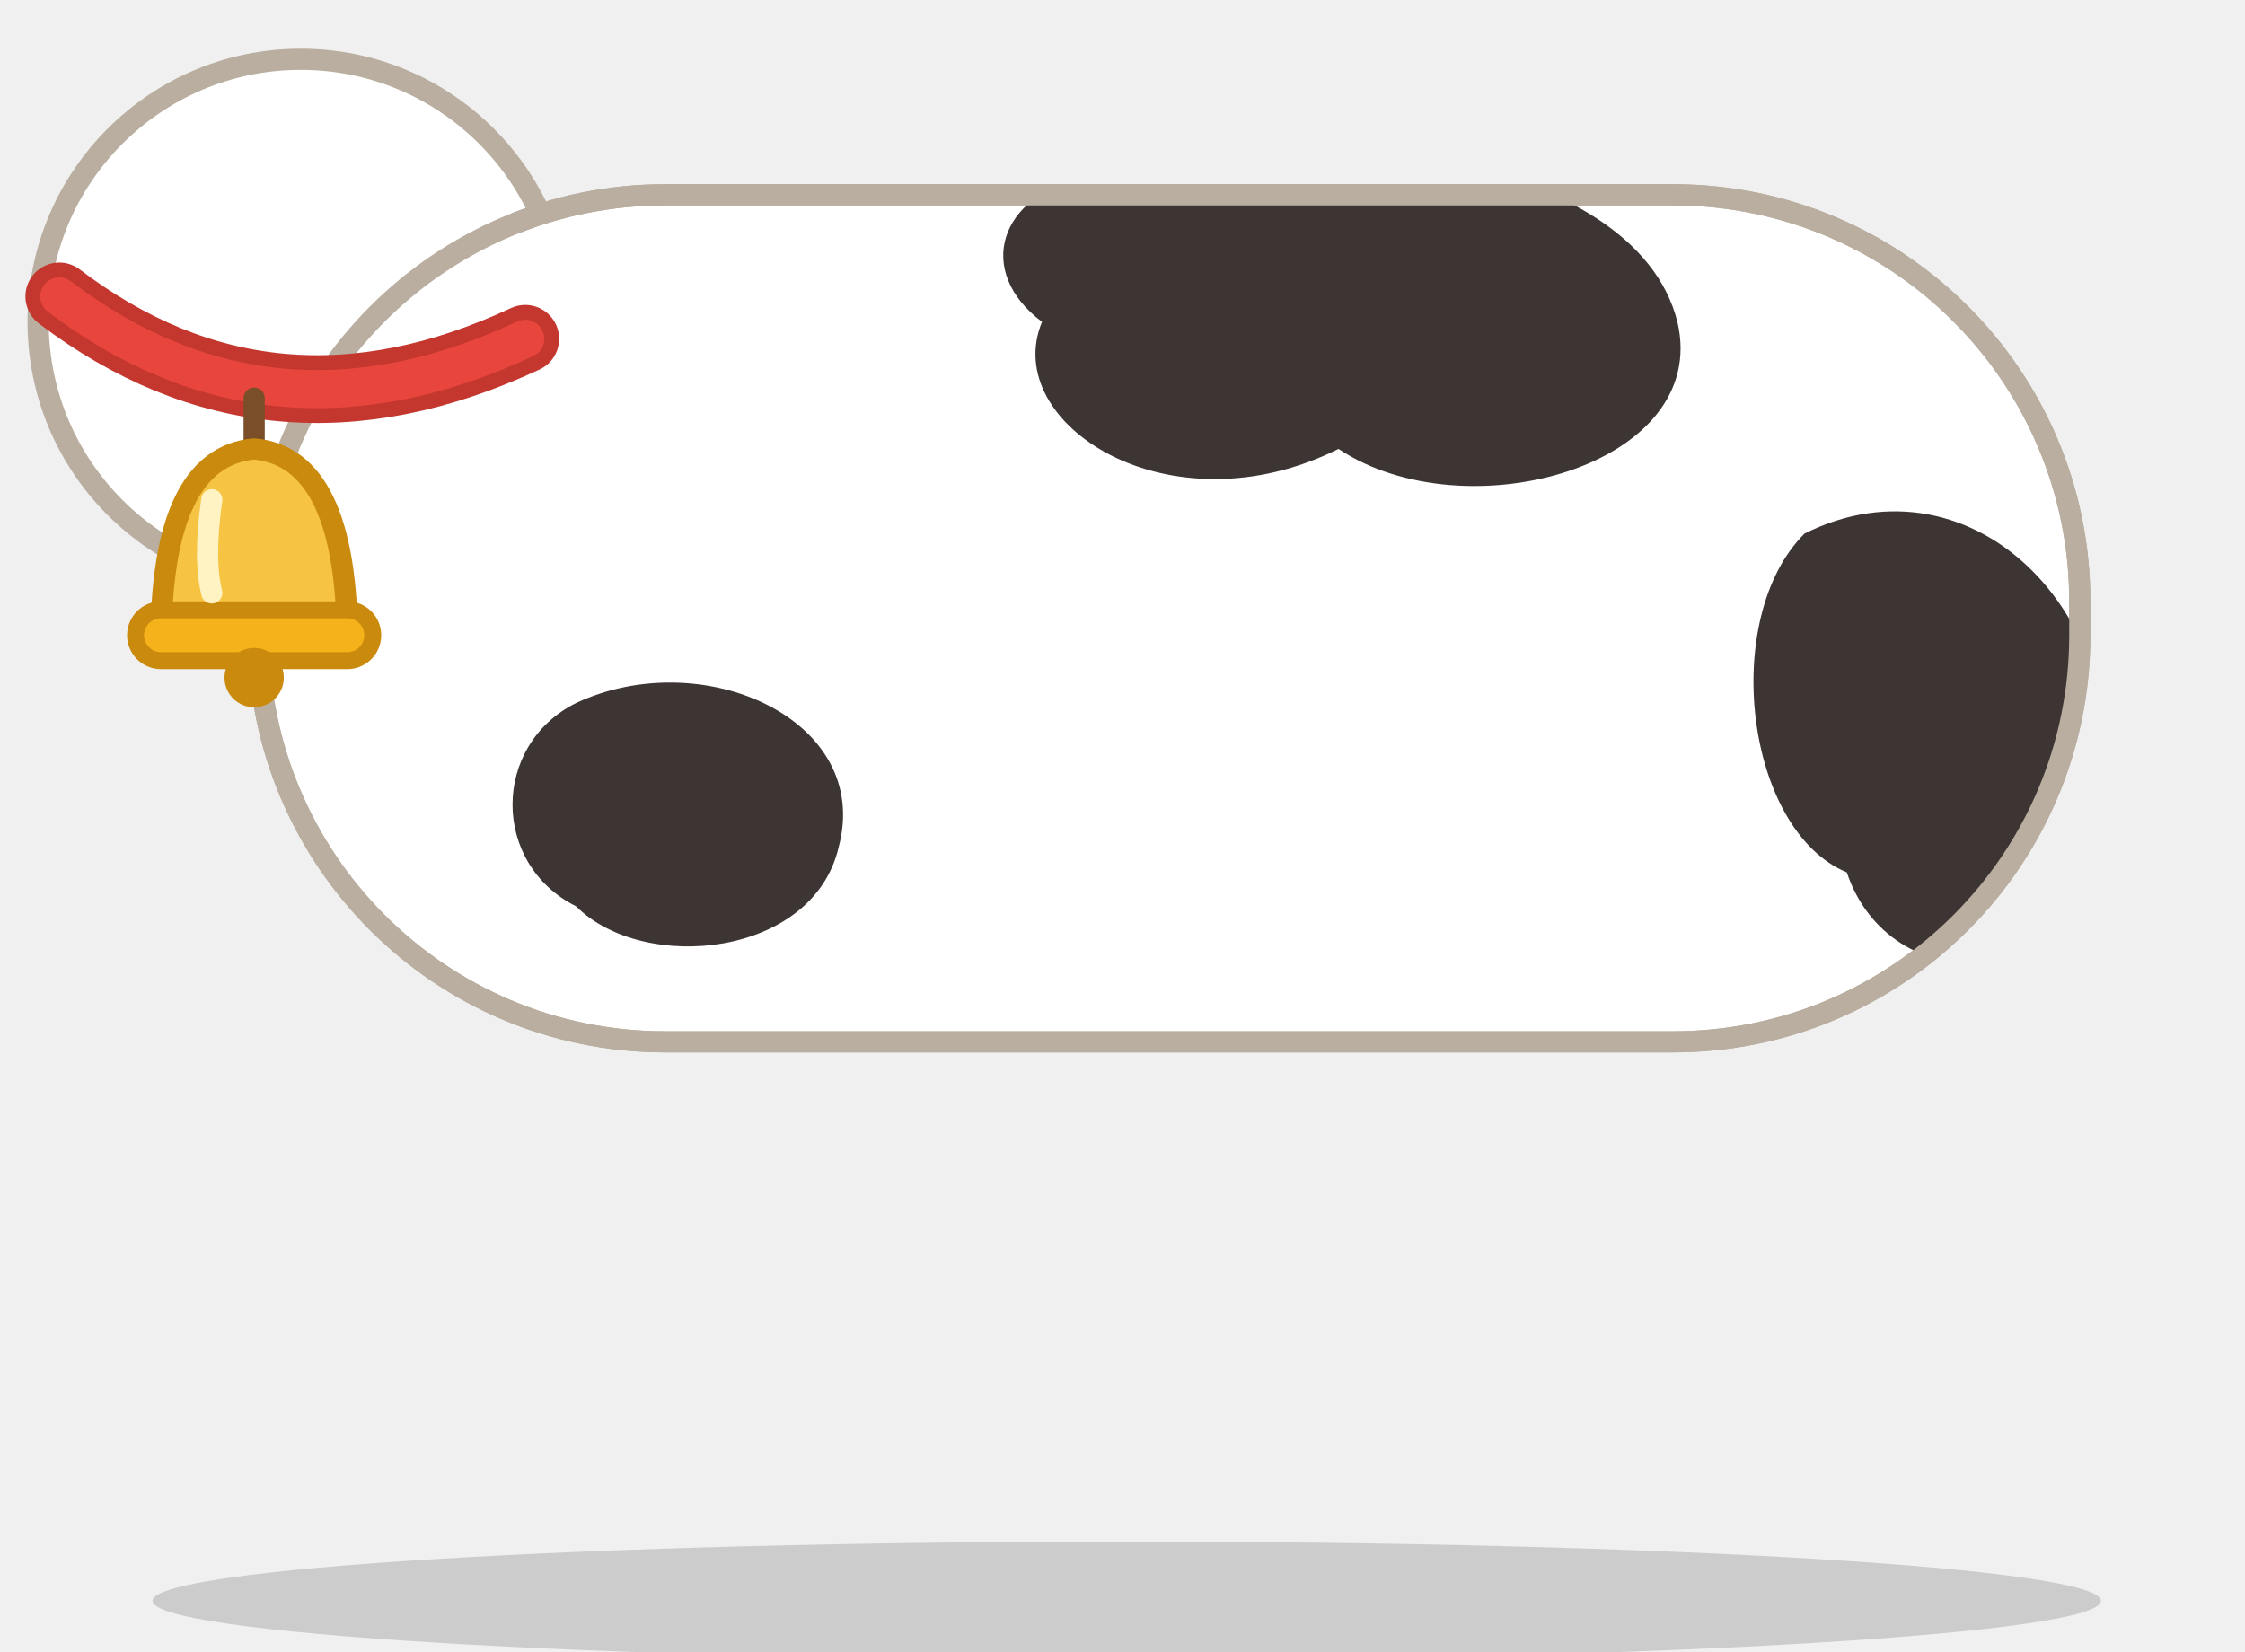
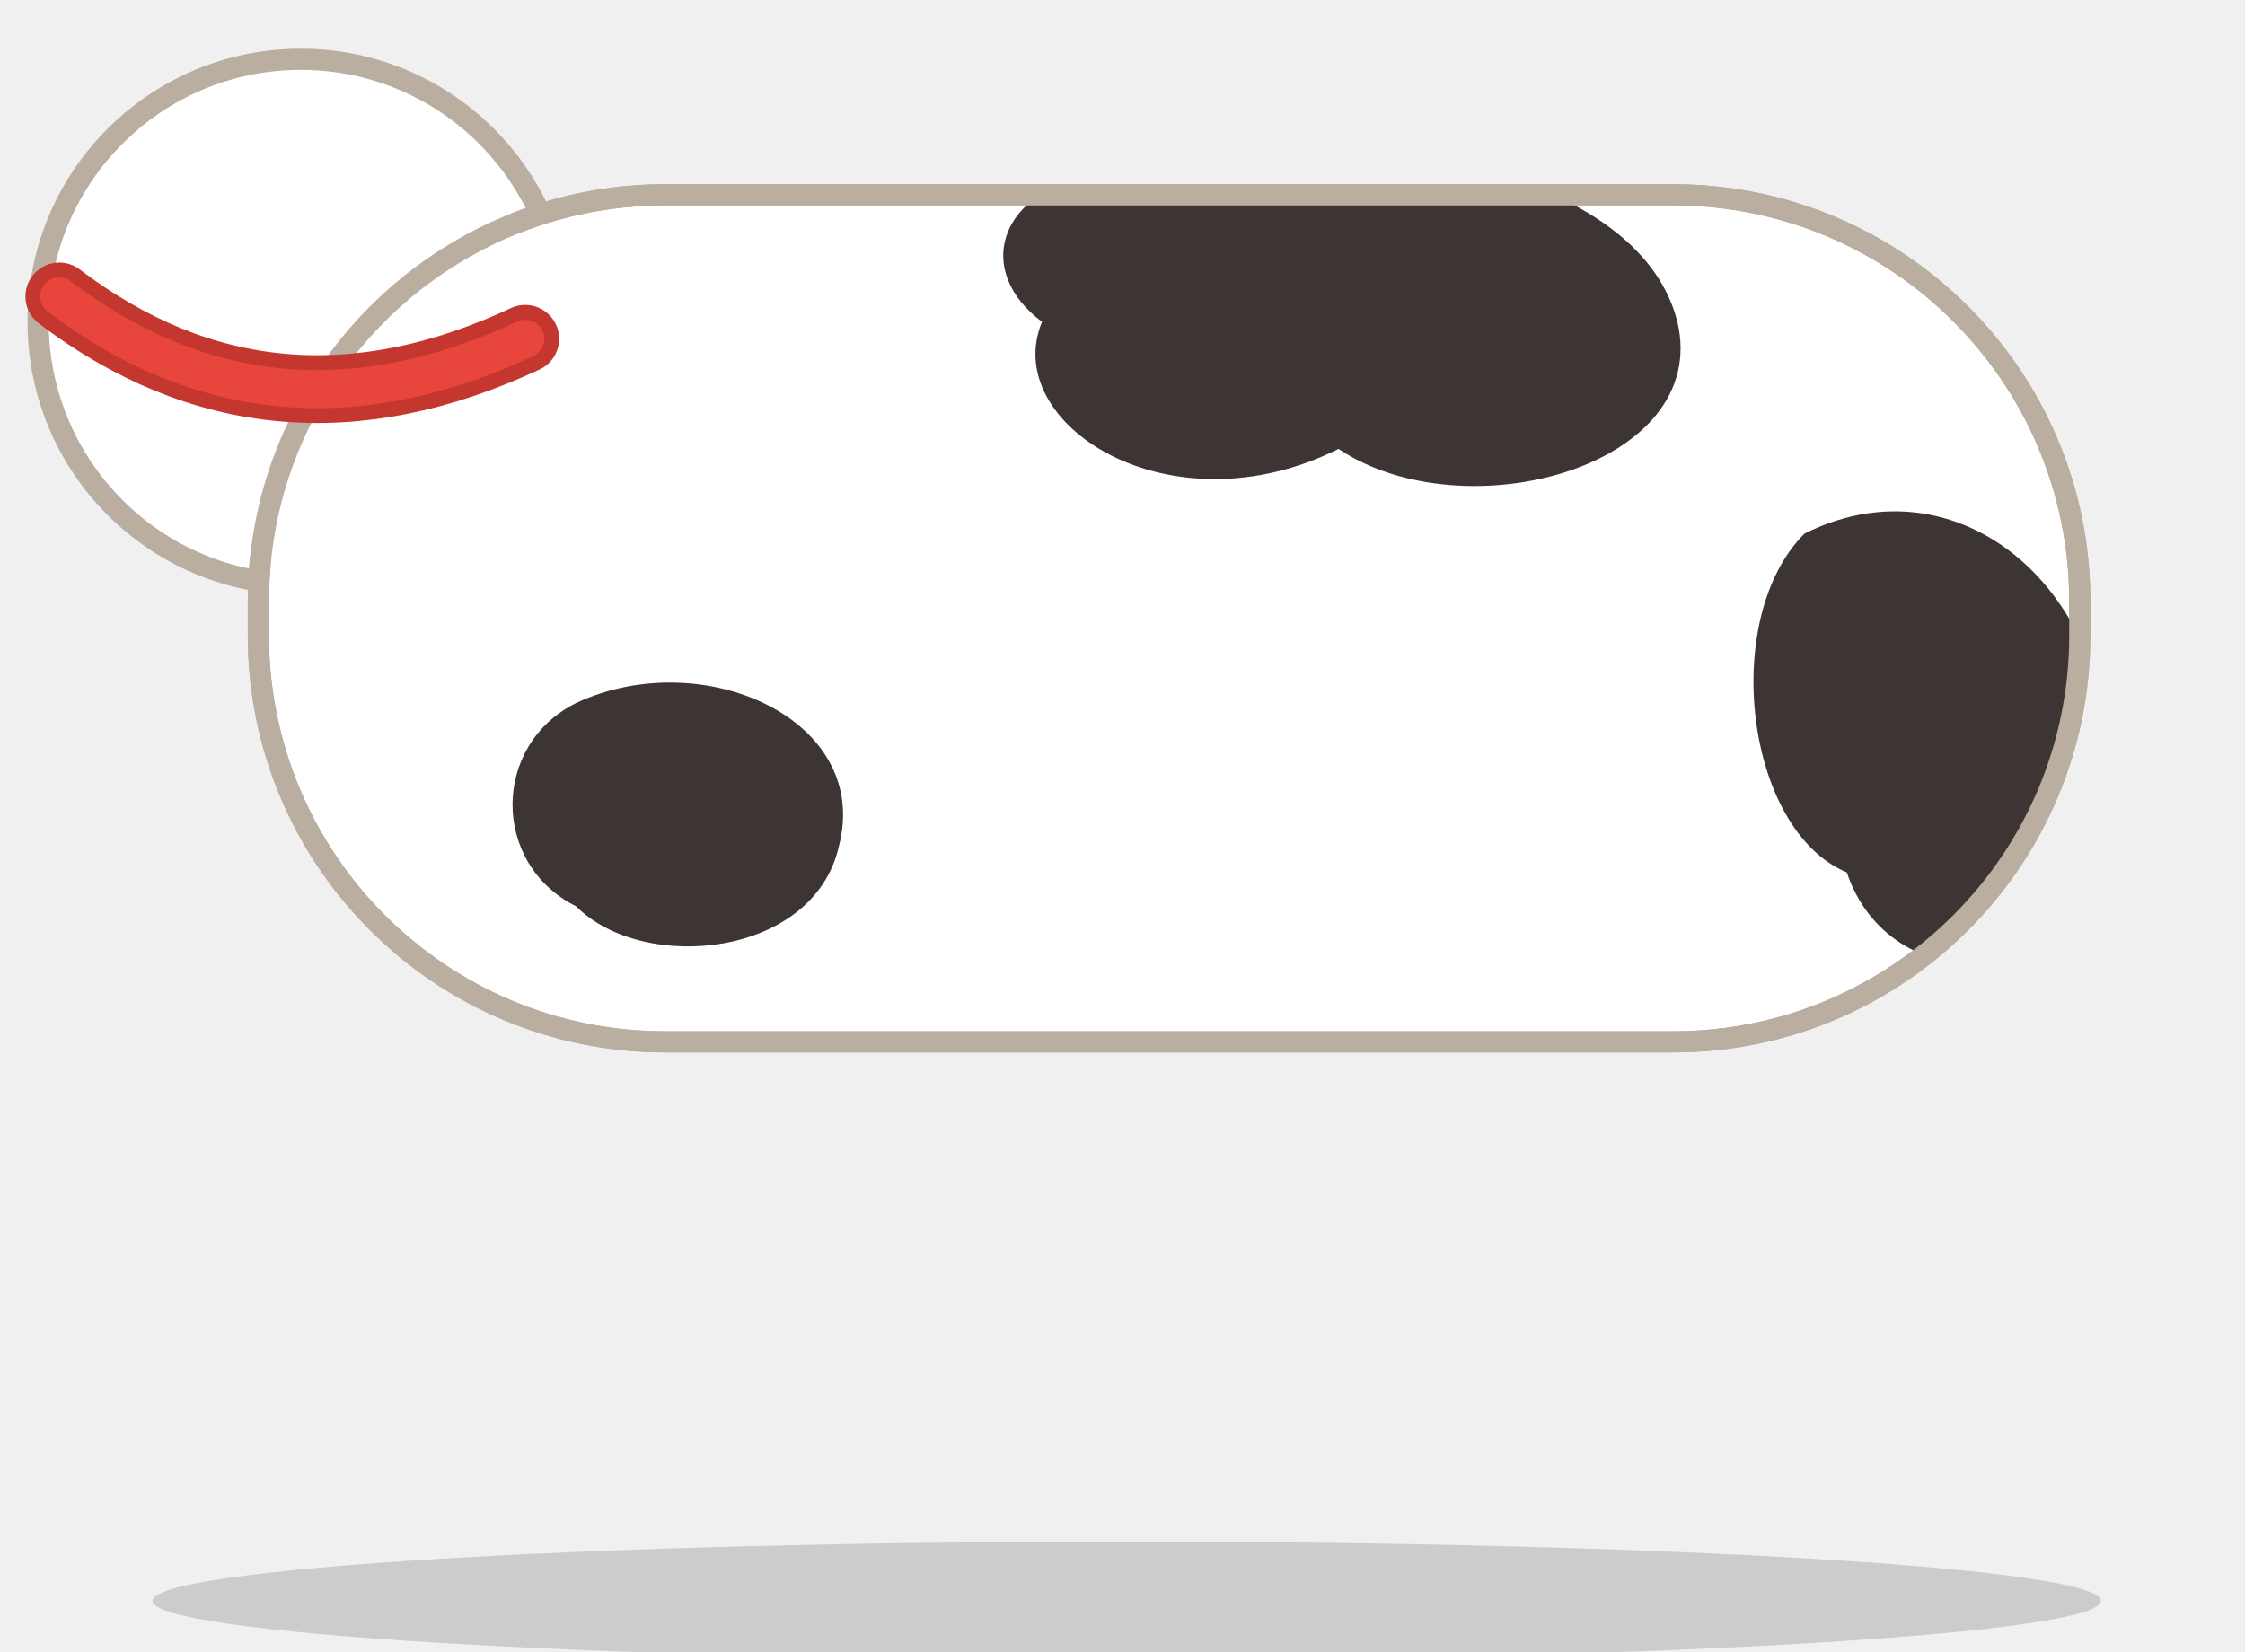
<svg xmlns="http://www.w3.org/2000/svg" width="530" height="390" viewBox="-276 -376 530 390">
  <defs>
    <clipPath id="hide">
      <rect x="-215" y="-330" width="430" height="200" rx="96" />
    </clipPath>
  </defs>
  <ellipse cx="-10" cy="2" rx="230" ry="14" fill="#000000" opacity="0.15" />
  <ellipse cx="-205" cy="-300" rx="62" ry="62" fill="#ffffff" stroke="#b9ae9f" stroke-width="5" />
  <rect x="-215" y="-330" width="430" height="200" rx="96" fill="#ffffff" stroke="#b9ae9f" stroke-width="5" />
  <ellipse cx="-205" cy="-300" rx="56" ry="56" fill="#ffffff" />
  <g clip-path="url(#hide)" fill="#3d3533">
    <path d="M-20 -334 C 30 -350 110 -340 120 -300 C 128 -266 70 -250 40 -270 C 0 -250 -40 -276 -30 -300 C -46 -312 -40 -330 -20 -334 Z" />
    <path d="M150 -250 C 190 -270 230 -230 220 -180 C 214 -140 170 -140 160 -170 C 136 -180 130 -230 150 -250 Z" />
    <path d="M-140 -210 C -110 -224 -70 -206 -78 -176 C -84 -150 -124 -146 -140 -162 C -160 -172 -160 -200 -140 -210 Z" />
  </g>
  <rect x="-215" y="-330" width="430" height="200" rx="96" fill="none" stroke="#b9ae9f" stroke-width="5" />
  <path d="M-262 -306 Q-212 -268 -152 -296" fill="none" stroke="#c4372f" stroke-width="16" stroke-linecap="round" />
  <path d="M-262 -306 Q-212 -268 -152 -296" fill="none" stroke="#e8453c" stroke-width="9" stroke-linecap="round" />
-   <path d="M-216 -282 L-216 -270" stroke="#7a4e28" stroke-width="5" stroke-linecap="round" />
-   <path d="M-238 -224 Q-238 -268 -216 -270 Q-194 -268 -194 -224 Z" fill="#f6c343" stroke="#c98a0d" stroke-width="5" stroke-linejoin="round" />
-   <rect x="-244" y="-232" width="56" height="12" rx="6" fill="#f6b21a" stroke="#c98a0d" stroke-width="4" />
-   <circle cx="-216" cy="-216" r="7" fill="#c98a0d" />
-   <path d="M-226 -258 Q-228 -244 -226 -236" stroke="#fff3c4" stroke-width="5" stroke-linecap="round" fill="none" />
</svg>
